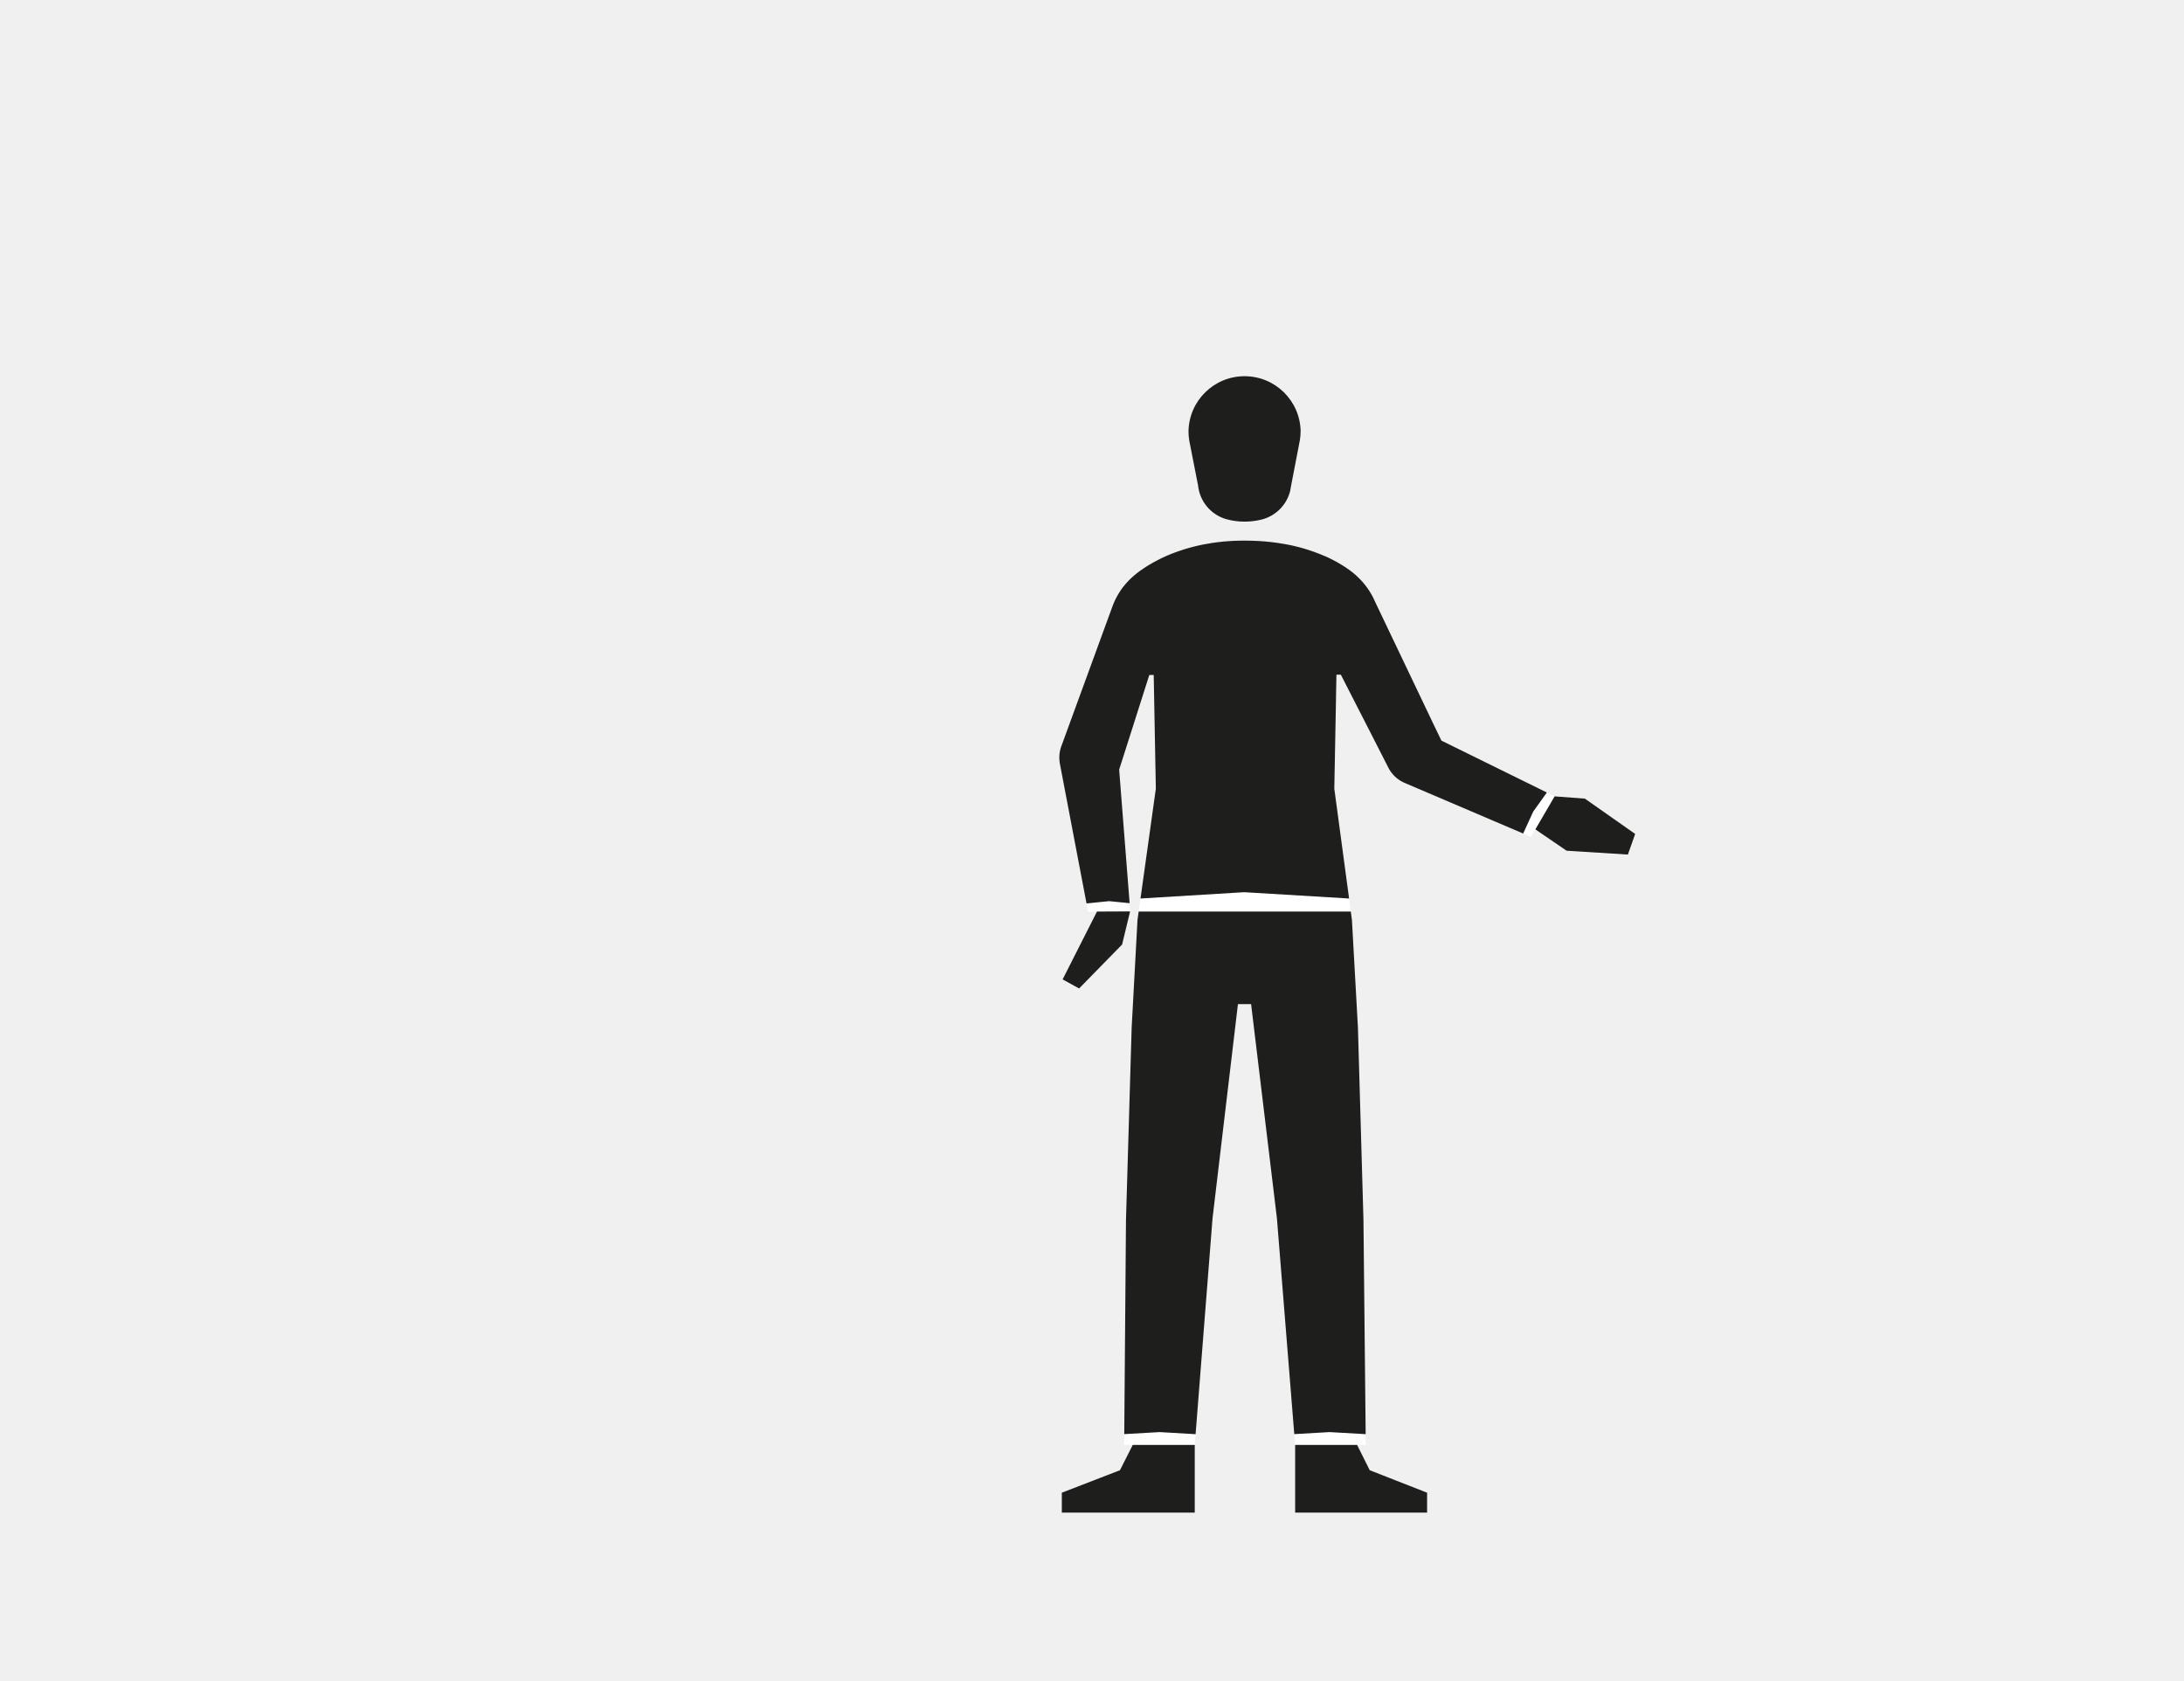
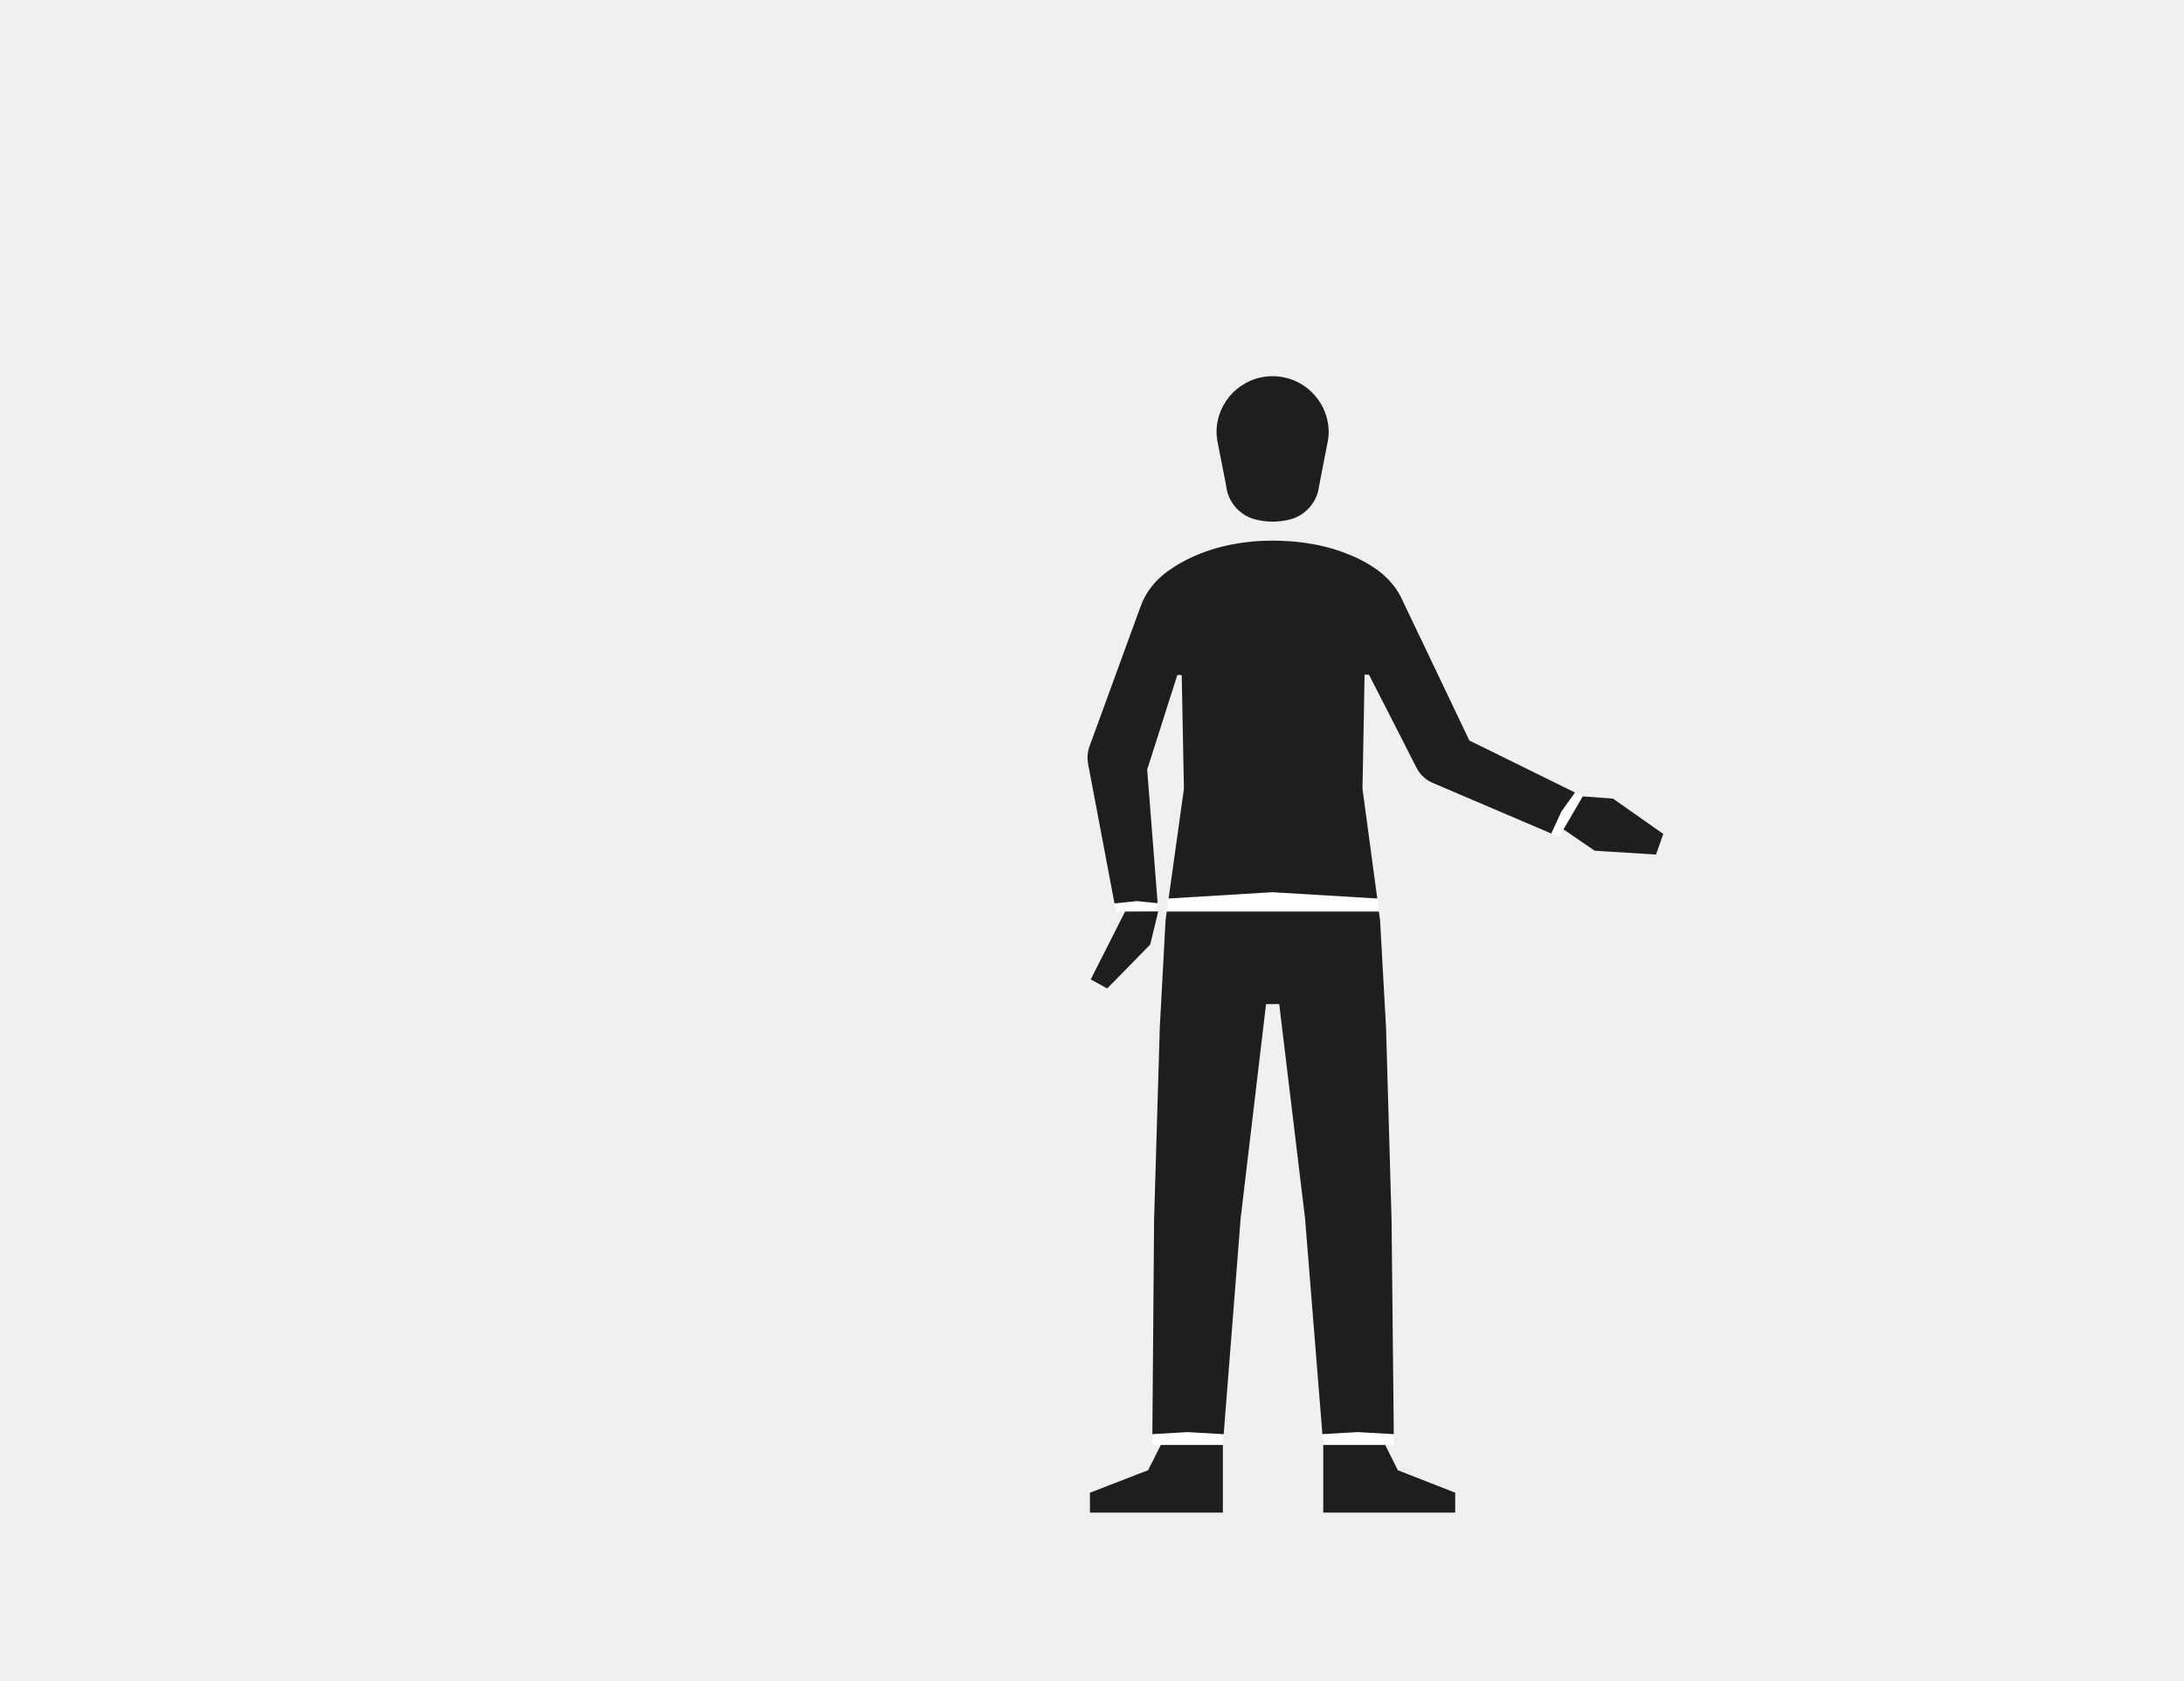
<svg xmlns="http://www.w3.org/2000/svg" id="Capa_3" data-name="Capa 3" viewBox="0 0 1300 1000">
  <defs>
    <style>.cls-1{fill:#fff;}.cls-2{fill:#1e1e1c;}</style>
  </defs>
-   <polygon class="cls-1" points="672.67 542.45 652.96 542.54 652.96 542.55 647.56 542.55 646.64 537.67 655.9 536.72 660.06 536.3 671.99 537.48 672.29 537.51 672.66 542.34 672.66 542.35 672.67 542.45" />
-   <polygon class="cls-1" points="913.92 493.63 914.37 492.85 922.61 478.71 925.37 473.98 925.22 473.96 925.26 473.9 920.74 471.67 917.62 476.05 917.21 476.62 912.64 483.03 909.89 489.04 908.8 491.43 906.65 496.13 911.19 498.08 913.92 493.63" />
-   <polygon class="cls-1" points="770.92 859.99 805.51 859.97 807.79 859.97 807.79 859.97 812.97 859.97 812.9 853.56 791.41 852.33 770.4 853.54 770.91 859.88 770.92 859.97 770.91 859.97 770.92 859.99" />
-   <polygon class="cls-1" points="711.66 853.58 711.16 859.97 711.15 859.97 711.15 859.99 676.57 859.97 674.26 859.97 674.26 859.97 669.14 859.97 669.2 853.54 690.27 852.33 711.66 853.58" />
-   <path class="cls-1" d="M804.05,542.54H677.77l0-.11,1.08-7.71c5.07-.36,61.75-3.76,61.75-3.76l62.38,3.8,1,7.67Z" />
-   <path class="cls-2" d="M707.81,261.88l.5,2.53C708.11,263.58,708,262.74,707.81,261.88Z" />
-   <path class="cls-2" d="M774.16,256.69a32.62,32.62,0,0,1-.39,5.07h0c-.13.88-.3,1.74-.5,2.59l-4.95,25.74a.2.2,0,0,1,0,.07l-.27,1.42a.59.59,0,0,1,0,.19,23.35,23.35,0,0,1-16.06,17.16,30.79,30.79,0,0,1-3.19.76,42,42,0,0,1-8,.77,40.39,40.39,0,0,1-11.13-1.53,23.4,23.4,0,0,1-16.54-20v0l-4.8-24.5-.5-2.54v-.08a32.91,32.91,0,0,1-.39-5.1,33.38,33.38,0,0,1,66.75,0Z" />
-   <path class="cls-2" d="M768,291.59l0,.19h0A.58.58,0,0,0,768,291.59Z" />
-   <polygon class="cls-2" points="812.9 853.56 791.41 852.33 770.4 853.54 760.07 725.07 744.7 597.61 736.87 597.61 736.87 597.61 721.75 725.07 711.66 853.58 690.27 852.33 669.2 853.54 670.23 725.97 673.61 611.53 677.08 547.52 677.77 542.54 804.05 542.54 804.72 547.52 808.29 611.53 811.58 725.97 812.9 853.56" />
-   <polygon class="cls-2" points="672.68 542.45 672.67 542.48 672.66 542.54 672.61 542.73 671.7 546.48 667.91 562.16 667.9 562.17 642.32 588.3 632.51 582.91 652.87 542.72 652.95 542.55 652.96 542.55 652.96 542.54 672.67 542.45 672.68 542.45" />
-   <polygon class="cls-2" points="711.16 859.97 711.16 900.25 632.04 900.25 632.04 888.41 658.99 877.99 666.65 875.03 669.06 870.25 674.26 859.97 674.26 859.97 674.26 859.97 676.57 859.97 711.15 859.99 711.15 859.97 711.16 859.97" />
-   <path class="cls-2" d="M920.74,471.67l-3.12,4.38-.41.57L912.64,483l-2.75,6-1.09,2.39-2.15,4.7-70.25-30-.63-.27-.81-.39c-.27-.14-.53-.27-.79-.42l-.78-.46c-.25-.16-.5-.32-.74-.49-.5-.35-1-.71-1.44-1.09s-.91-.8-1.33-1.23c-.19-.2-.38-.4-.55-.6a19.54,19.54,0,0,1-2-2.59h0c-.29-.47-.57-.95-.82-1.44h0l-6.42-12.6-1.86-3.64-1.79-3.52-13.55-26.47-3.29-6.45h0l-1.49-2.9h-2.61l-.26,13.52v.73l-.71,37.86-.12,6.06-.18,9.71,8.8,65.35L740.62,531s-56.68,3.4-61.75,3.76L688,469.4l-.21-11.29-.09-4.47L687,416l-.27-14.29h-2.61l-3.54,11.1-7.8,24.49-3.65,11.45h0l-1.56,4.89-1.33,4.16-.07.22.22,2.92h0l6,76.57h0l-.3,0-11.93-1.18-4.16.42-9.26.95L631,455.16v-.05l-.25-1.31s0,0,0,0,0-.08,0-.13a3,3,0,0,1-.06-.42,18.33,18.33,0,0,1-.09-3.91c0-.25,0-.5.07-.75.06-.49.14-1,.23-1.47s.21-1,.34-1.43l.21-.71.27-.79h0l.1-.25L662,361.37l.38-1a.49.49,0,0,1,.06-.17,41.55,41.55,0,0,1,3.32-6.8c.36-.61.74-1.2,1.14-1.78.16-.25.33-.5.5-.75l.53-.73c.17-.24.36-.49.54-.73l.2-.25c.48-.62,1-1.22,1.49-1.81a42.25,42.25,0,0,1,3.49-3.59h0l0,0,.05,0,.06-.06.52-.48c.14-.13.29-.27.48-.43l.67-.58.66-.53c.13-.12.27-.23.41-.34l1-.77.47-.35c.32-.25.66-.5,1-.76l.07,0c.58-.43,1.22-.86,1.9-1.32.46-.31.93-.62,1.44-.94l.77-.48,1.2-.74c.42-.25.85-.5,1.29-.74s.89-.51,1.35-.76c.7-.39,1.42-.78,2.18-1.17,1.49-.77,3.1-1.55,4.82-2.31l.87-.38c.89-.38,1.79-.76,2.72-1.12l1-.37,0,0c.81-.31,1.65-.61,2.5-.92l1.43-.49c.83-.29,1.69-.56,2.56-.83l.52-.17,1.17-.34c.5-.15,1-.29,1.49-.42s1-.28,1.52-.41l1.54-.39,1.59-.38,1.62-.36,1.64-.34c1.65-.33,3.35-.63,5.09-.9h.1l1.75-.25,1.82-.24c.61-.08,1.22-.14,1.84-.21l1.89-.19,1.92-.16c1.93-.15,3.91-.26,5.95-.31,1.35,0,2.73-.07,4.13-.07s2.88,0,4.28.07,2.6.09,3.87.16a2,2,0,0,1,.35,0c1.33.07,2.62.17,3.89.28l1.92.19,1.9.21c.46.05.93.1,1.39.17l1.36.18c.21,0,.43.05.64.09l.57.09h.08c1.05.16,2.08.33,3.1.51l.19,0q1.68.3,3.3.63l1.64.35,1.61.37,1.57.39,1.16.3,1.12.3,1.1.31,1.13.33c.6.19,1.2.36,1.78.56,1.18.36,2.31.75,3.4,1.14s1.9.69,2.8,1.05l.93.37c.83.33,1.64.67,2.42,1l.8.35.09,0,.86.39,1.25.59,1.22.6c2.47,1.23,4.64,2.45,6.51,3.62.66.4,1.3.81,1.89,1.2l.25.17c.78.52,1.49,1,2.13,1.49.27.19.53.39.78.58h0l.94.72.42.34.14.11.71.58.52.46.5.44a4.38,4.38,0,0,1,.37.34l.14.14a.94.94,0,0,1,.1.1.19.19,0,0,1,.08.07h0l0,0h0a41.47,41.47,0,0,1,3.51,3.63c.5.59,1,1.19,1.48,1.8s.87,1.15,1.28,1.75c.19.27.38.54.56.82s.37.56.55.84c.42.66.81,1.33,1.19,2,.19.34.37.68.55,1s.5,1,.74,1.48.37.8.54,1.21c.08.15.15.3.22.46h0v0l33.75,70.73h0l1.33,2.79h0L858,440.8h0l4.19,2.06,2.36,1.16Z" />
-   <polygon class="cls-2" points="849.46 888.41 849.46 900.25 770.92 900.25 770.92 859.99 805.51 859.97 807.79 859.97 807.79 859.97 813.08 870.55 815.31 875.03 825.59 879.06 849.46 888.41" />
-   <polygon class="cls-2" points="973.32 496.34 973.31 496.35 971.68 500.97 970.97 502.98 969.61 506.82 969.58 506.89 968.99 508.61 932.48 506.31 913.92 493.63 914.37 492.85 922.61 478.71 925.37 473.98 925.38 473.98 925.38 473.97 943.39 475.32 973.32 496.34" />
+   <polygon class="cls-1" points="689.41 542.45 669.69 542.54 669.69 542.55 664.3 542.55 663.38 537.67 672.64 536.72 676.79 536.3 688.72 537.48 689.02 537.51 689.4 542.34 689.4 542.35 689.41 542.45" />
+   <polygon class="cls-1" points="930.66 493.63 931.11 492.85 939.35 478.71 942.11 473.98 941.96 473.96 941.99 473.9 937.47 471.67 934.35 476.05 933.95 476.62 929.38 483.03 926.63 489.04 925.54 491.43 923.38 496.13 927.93 498.08 930.66 493.63" />
+   <polygon class="cls-1" points="787.65 859.99 822.24 859.97 824.52 859.97 824.52 859.97 829.71 859.97 829.64 853.56 808.14 852.33 787.14 853.54 787.65 859.88 787.65 859.97 787.65 859.97 787.65 859.99" />
+   <polygon class="cls-1" points="728.39 853.58 727.89 859.97 727.89 859.97 727.89 859.99 693.3 859.97 691 859.97 691 859.97 685.88 859.97 685.93 853.54 707.01 852.33 728.39 853.58" />
+   <path class="cls-1" d="M820.78,542.54H694.5l0-.11,1.07-7.71c5.08-.36,61.75-3.76,61.75-3.76l62.39,3.8,1,7.67Z" />
+   <path class="cls-2" d="M724.55,261.88l.5,2.53C724.85,263.58,724.68,262.74,724.55,261.88Z" />
+   <path class="cls-2" d="M790.9,256.69a32.62,32.62,0,0,1-.39,5.07h0c-.13.88-.3,1.74-.5,2.59l-5,25.74a.2.2,0,0,1,0,.07l-.27,1.42a.59.59,0,0,1,0,.19,23.35,23.35,0,0,1-16.06,17.16,30.79,30.79,0,0,1-3.19.76,42,42,0,0,1-8,.77,40.39,40.39,0,0,1-11.13-1.53,23.4,23.4,0,0,1-16.54-20v0l-4.8-24.5-.5-2.54v-.08a32.91,32.91,0,0,1-.39-5.1,33.38,33.38,0,0,1,66.75,0Z" />
+   <path class="cls-2" d="M784.78,291.59l0,.19h0A.59.59,0,0,0,784.78,291.59Z" />
+   <polygon class="cls-2" points="829.64 853.56 808.14 852.33 787.14 853.54 776.81 725.07 761.44 597.61 753.6 597.61 753.6 597.61 738.49 725.07 728.39 853.58 707.01 852.33 685.93 853.54 686.96 725.97 690.35 611.53 693.81 547.52 694.5 542.54 820.79 542.54 821.46 547.52 825.02 611.53 828.31 725.97 829.64 853.56" />
+   <polygon class="cls-2" points="689.42 542.45 689.41 542.48 689.39 542.54 689.35 542.73 688.44 546.48 684.64 562.16 684.63 562.17 659.05 588.3 649.25 582.91 669.6 542.72 669.68 542.55 669.69 542.55 669.69 542.54 689.41 542.45 689.42 542.45" />
+   <polygon class="cls-2" points="727.89 859.97 727.89 900.25 648.78 900.25 648.78 888.41 675.73 877.99 683.38 875.03 685.8 870.25 690.99 859.97 691 859.97 691 859.97 693.3 859.97 727.89 859.99 727.89 859.97 727.89 859.97" />
+   <path class="cls-2" d="M937.47,471.67l-3.12,4.38-.4.57L929.38,483l-2.75,6-1.09,2.39-2.16,4.7-70.24-30-.63-.27-.81-.39-.8-.42c-.26-.15-.52-.3-.77-.46l-.75-.49c-.5-.35-1-.71-1.44-1.09s-.9-.8-1.33-1.23l-.55-.6a20.36,20.36,0,0,1-2-2.59h0c-.29-.47-.57-.95-.82-1.44h0l-6.42-12.6L835,440.9l-1.8-3.52-13.54-26.47-3.3-6.45h0l-1.5-2.9h-2.61L812,415.05l0,.73-.7,37.86-.12,6.06-.18,9.71,8.8,65.35L757.35,531s-56.67,3.4-61.75,3.76l9.12-65.32-.22-11.29-.09-4.47L703.69,416l-.28-14.29h-2.6l-3.55,11.1-7.8,24.49-3.65,11.45h0l-1.56,4.89-1.33,4.16-.07.22.22,2.92h0l6,76.57h0l-.3,0L676.8,536.3l-4.16.42-9.26.95-15.6-82.51a.43.43,0,0,0,0-.05l-.24-1.31s0,0,0,0a.51.51,0,0,1,0-.13l-.06-.42a19,19,0,0,1-.08-3.91c0-.25,0-.5.07-.75.06-.49.13-1,.23-1.47a13.53,13.53,0,0,1,.34-1.43c.06-.24.13-.48.21-.71s.18-.52.27-.79h0l.09-.25,30.15-82.54.38-1,.06-.17a42.37,42.37,0,0,1,3.32-6.8c.36-.61.74-1.2,1.14-1.78l.51-.75.53-.73c.17-.24.35-.49.54-.73l.2-.25c.48-.62,1-1.22,1.49-1.81a42.25,42.25,0,0,1,3.49-3.59h0l0,0,.05,0,.06-.06.52-.48c.13-.13.29-.27.47-.43s.42-.37.68-.58l.65-.53a4.78,4.78,0,0,1,.42-.34c.3-.25.63-.5,1-.77l.47-.35c.32-.25.66-.5,1-.76l.06,0c.59-.43,1.22-.86,1.91-1.32.45-.31.93-.62,1.43-.94l.77-.48,1.21-.74,1.28-.74c.44-.26.9-.51,1.36-.76.7-.39,1.42-.78,2.17-1.17,1.5-.77,3.11-1.55,4.83-2.31l.87-.38c.88-.38,1.79-.76,2.72-1.12l.94-.37,0,0,2.51-.92,1.42-.49c.83-.29,1.69-.56,2.56-.83l.52-.17,1.18-.34c.49-.15,1-.29,1.48-.42s1-.28,1.53-.41l1.54-.39,1.58-.38,1.63-.36,1.64-.34c1.65-.33,3.34-.63,5.09-.9h.1l1.74-.25,1.82-.24c.61-.08,1.23-.14,1.85-.21l1.88-.19,1.92-.16c1.93-.15,3.92-.26,5.95-.31,1.36,0,2.74-.07,4.14-.07s2.87,0,4.27.07,2.61.09,3.88.16a2.06,2.06,0,0,1,.35,0c1.32.07,2.61.17,3.88.28l1.93.19,1.9.21c.46.05.92.1,1.38.17l1.36.18c.22,0,.43.05.65.09l.57.09h.07c1.06.16,2.09.33,3.1.51l.19,0q1.69.3,3.3.63l1.65.35,1.6.37,1.58.39,1.15.3,1.12.3,1.1.31,1.13.33c.61.19,1.2.36,1.79.56,1.17.36,2.3.75,3.4,1.14s1.89.69,2.8,1.05l.93.37c.83.33,1.64.67,2.42,1l.79.35.09,0,.86.39,1.26.59,1.21.6c2.48,1.23,4.64,2.45,6.51,3.62.67.4,1.3.81,1.89,1.2l.26.17c.77.52,1.49,1,2.13,1.49l.78.58h0l.93.72.43.34.14.11.7.58.53.46.5.44c.14.12.26.24.36.34a.92.92,0,0,1,.14.14.55.55,0,0,1,.11.1l.08.07h0l0,0h0a41.35,41.35,0,0,1,3.5,3.63c.51.59,1,1.19,1.49,1.8s.87,1.15,1.27,1.75c.19.27.39.54.56.82s.38.56.56.84c.41.66.8,1.33,1.18,2,.19.34.38.68.55,1s.5,1,.74,1.48.38.8.55,1.21l.21.46h0v0l33.76,70.73h0l1.33,2.79h0l4.35,9.11h0l4.19,2.06L881.3,444Z" />
+   <polygon class="cls-2" points="866.2 888.41 866.2 900.25 787.65 900.25 787.65 859.99 822.24 859.97 824.52 859.97 824.52 859.97 829.81 870.55 832.05 875.03 842.33 879.06 866.2 888.41" />
+   <polygon class="cls-2" points="990.05 496.34 990.05 496.35 988.42 500.97 987.7 502.98 986.34 506.82 986.32 506.89 985.72 508.61 949.22 506.31 930.66 493.63 931.11 492.85 939.35 478.71 942.11 473.98 942.12 473.98 942.12 473.97 960.13 475.32 990.05 496.34" />
</svg>
